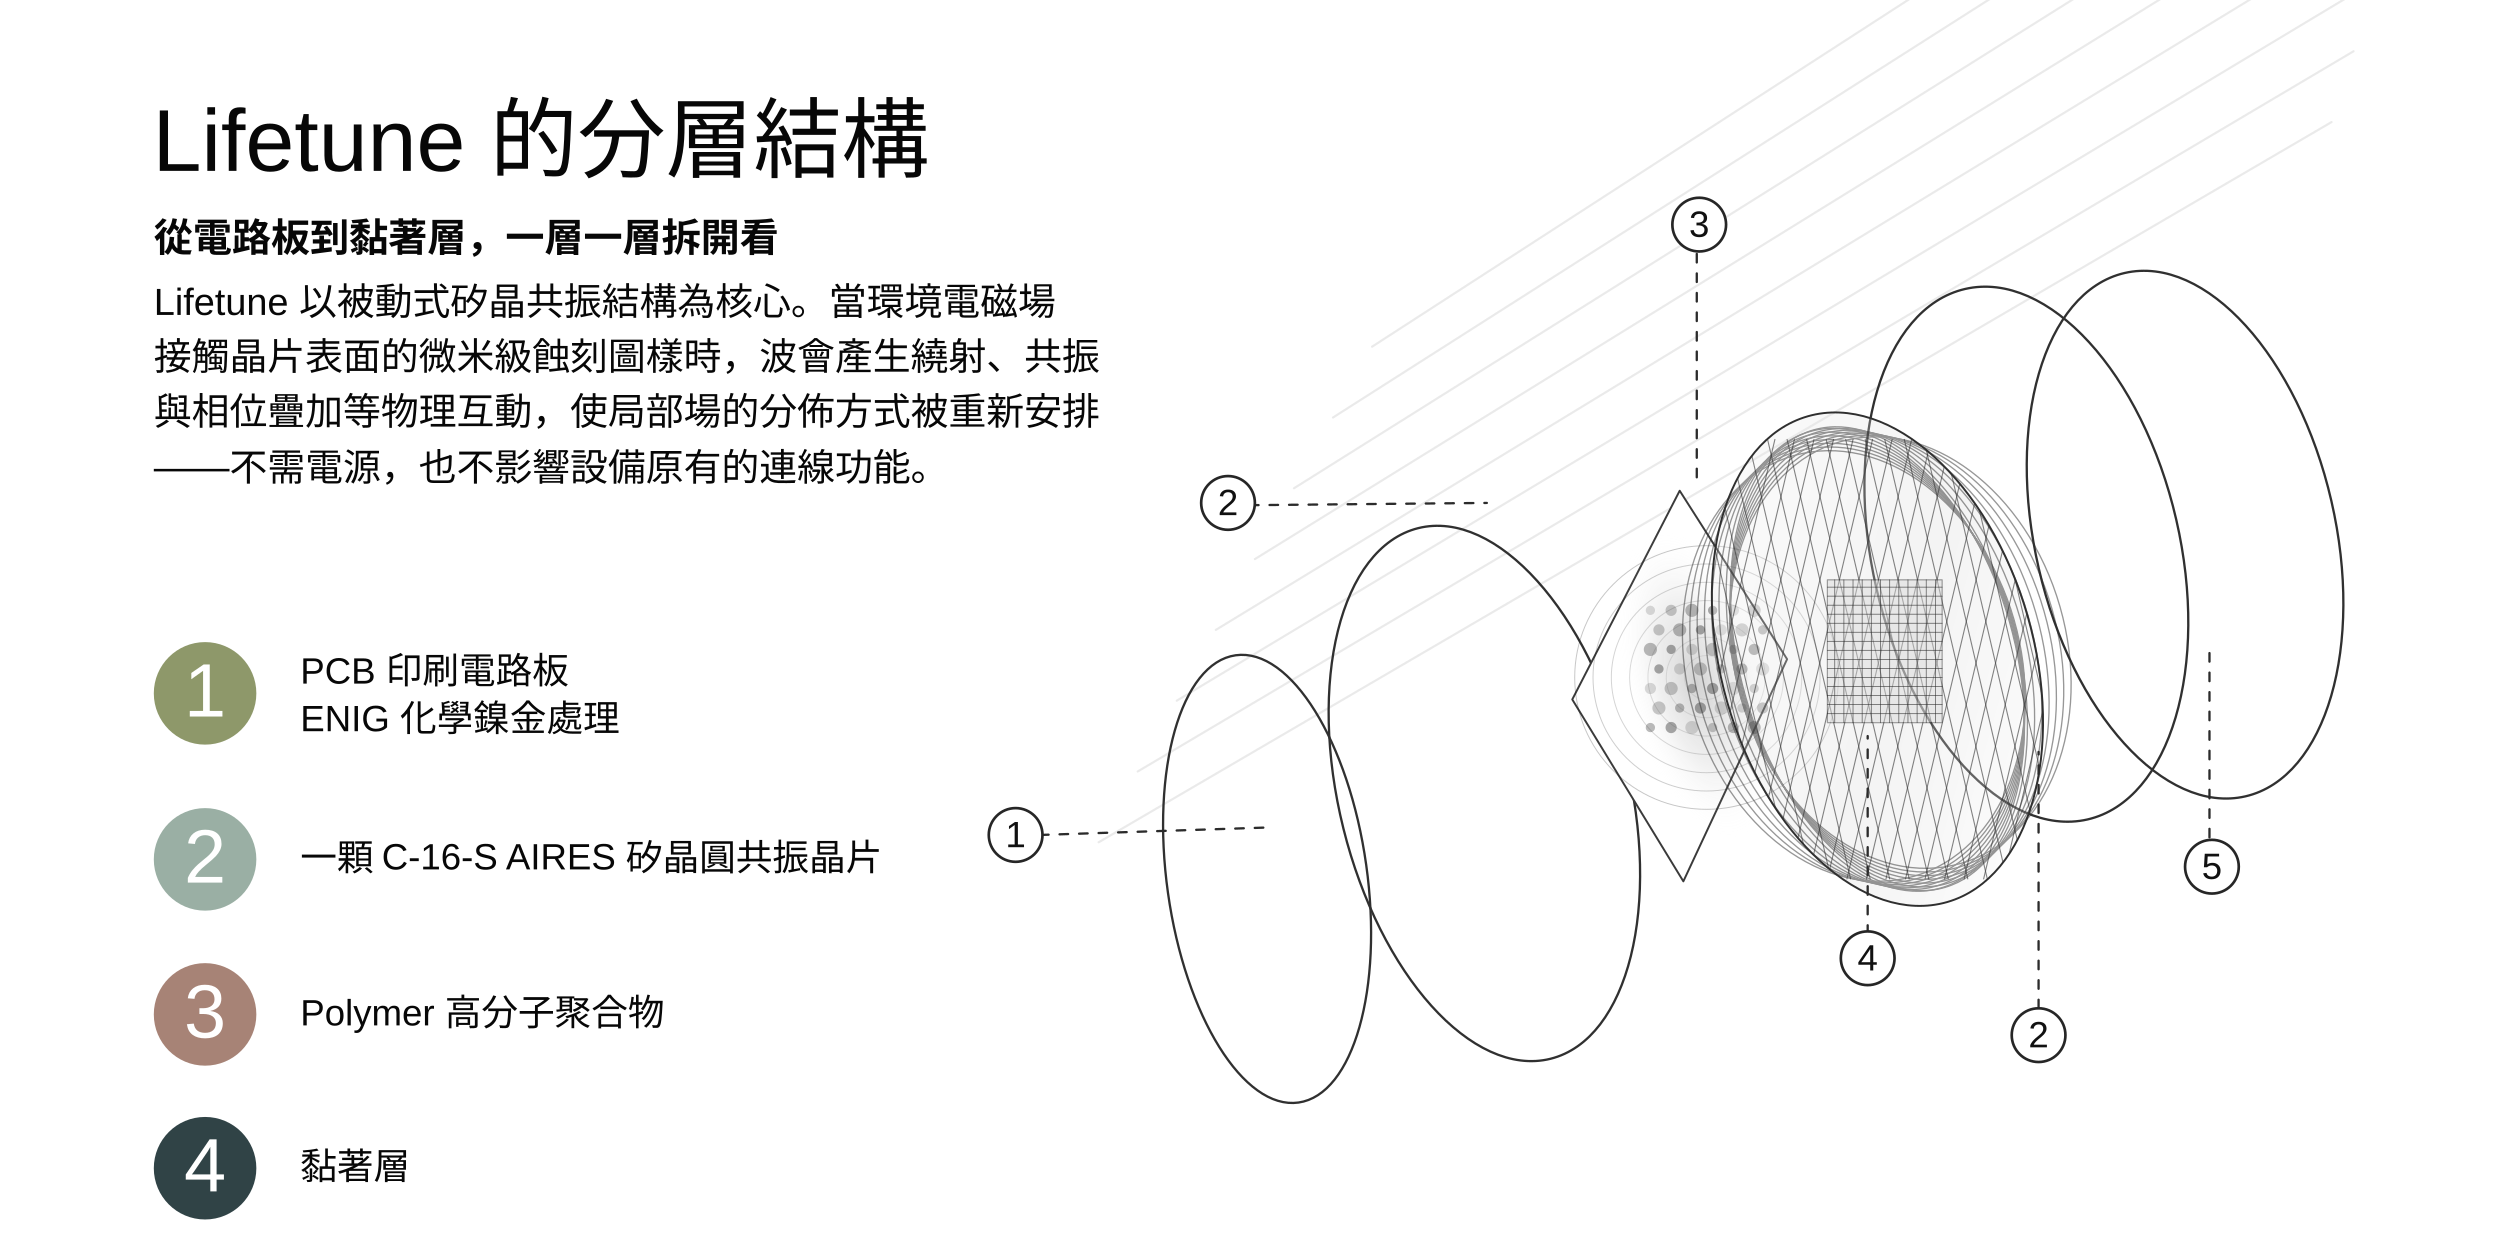
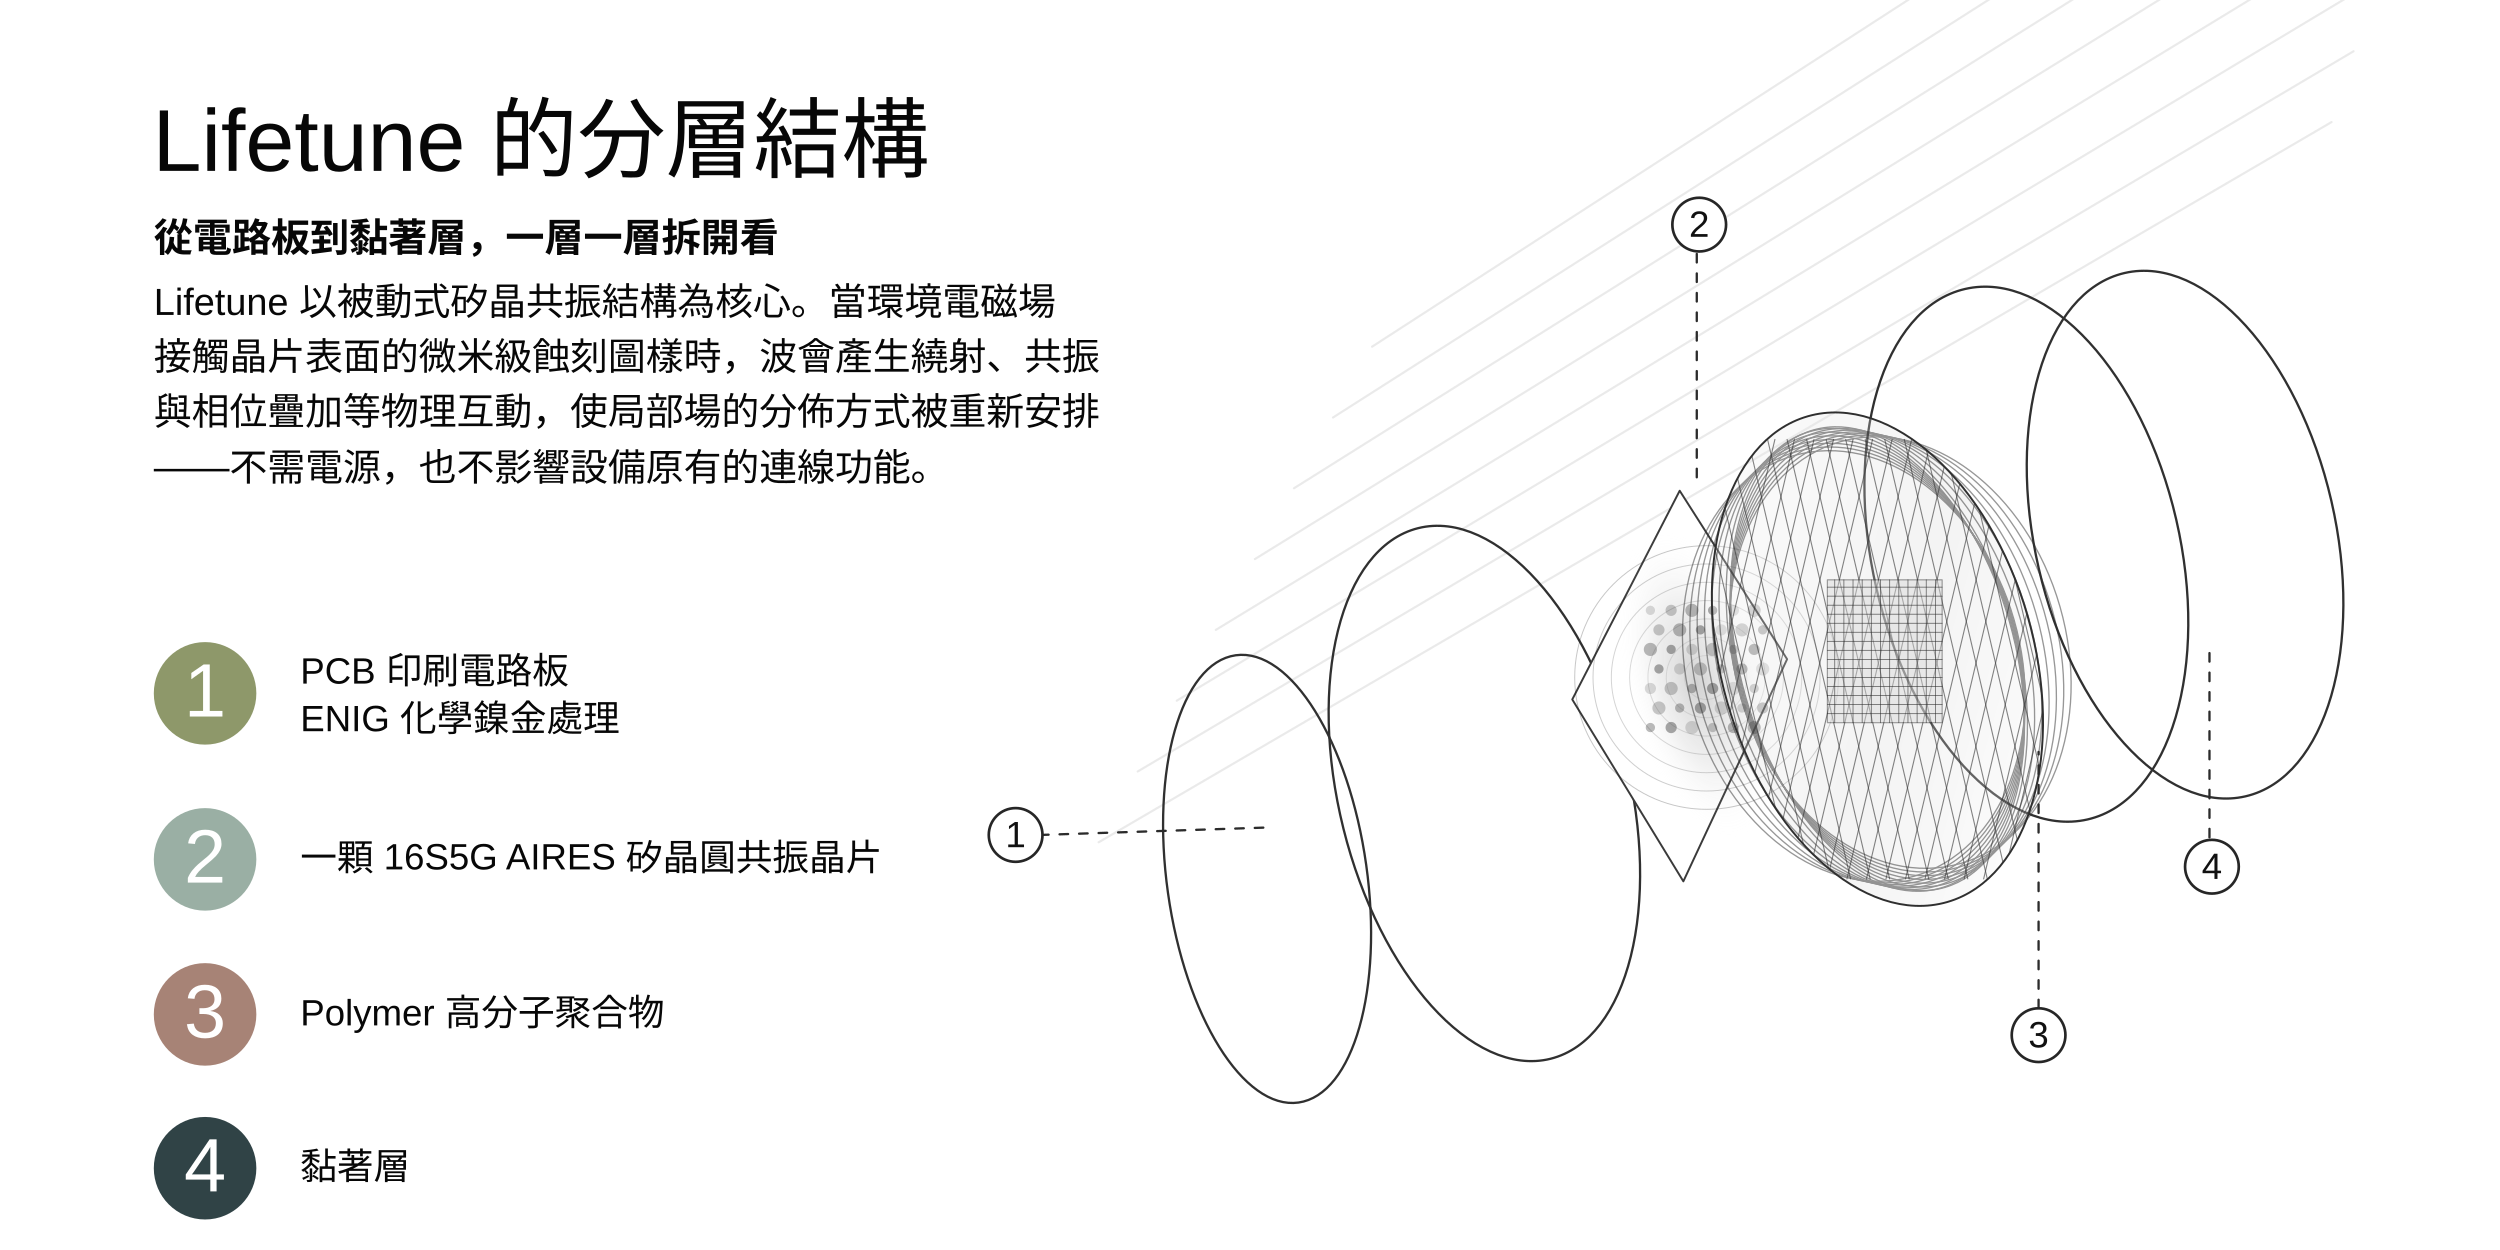
<svg xmlns="http://www.w3.org/2000/svg" width="2048" height="1024" viewBox="0 0 2048 1024">
  <defs>
    <clipPath id="meshClip">
      <ellipse cx="1538" cy="540" rx="128" ry="207" transform="rotate(-16 1538 540)" />
    </clipPath>
    <linearGradient id="softChip" x1="0" x2="1" y1="0" y2="1">
      <stop offset="0" stop-color="#f5f5f5" />
      <stop offset="0.55" stop-color="#d6d6d6" />
      <stop offset="1" stop-color="#ffffff" />
    </linearGradient>
    <radialGradient id="chipGhost" cx="50%" cy="50%" r="50%">
      <stop offset="0" stop-color="#444" stop-opacity="0.24" />
      <stop offset="0.5" stop-color="#777" stop-opacity="0.12" />
      <stop offset="1" stop-color="#fff" stop-opacity="0" />
    </radialGradient>
  </defs>
  <rect width="2048" height="1024" fill="#fff" />
  <text x="125" y="140" font-family="-apple-system, BlinkMacSystemFont, 'PingFang TC', 'Noto Sans TC', 'Microsoft JhengHei', Arial, sans-serif" font-size="72" font-weight="400" fill="#070707">
    <tspan x="125" dy="0">Lifetune 的分層結構</tspan>
  </text>
  <text x="126" y="206" font-family="-apple-system, BlinkMacSystemFont, 'PingFang TC', 'Noto Sans TC', 'Microsoft JhengHei', Arial, sans-serif" font-size="32" font-weight="700" fill="#070707">
    <tspan x="126" dy="0">從電路板到黏著層，一層一層拆開看</tspan>
  </text>
  <text x="126" y="258" font-family="-apple-system, BlinkMacSystemFont, 'PingFang TC', 'Noto Sans TC', 'Microsoft JhengHei', Arial, sans-serif" font-size="31" font-weight="400" fill="#070707">
    <tspan x="126" dy="0">Lifetune 以被動式矽晶共振結構為核心。當環境電磁場</tspan>
    <tspan x="126" dy="45">接觸晶片表面的微米級蝕刻圖樣時，波會產生繞射、共振</tspan>
    <tspan x="126" dy="45">與相位疊加等物理互動，使局部場的分佈方式被重新安排</tspan>
    <tspan x="126" dy="45">——不需電源，也不影響設備原有的連線功能。</tspan>
  </text>
  <circle cx="168" cy="568" r="42" fill="#8e986a" />
  <text x="168" y="587" text-anchor="middle" font-family="-apple-system, BlinkMacSystemFont, 'PingFang TC', 'Noto Sans TC', 'Microsoft JhengHei', Arial, sans-serif" font-size="62" font-weight="300" fill="#fff">1</text>
  <text x="246" y="560" font-family="-apple-system, BlinkMacSystemFont, 'PingFang TC', 'Noto Sans TC', 'Microsoft JhengHei', Arial, sans-serif" font-size="30" font-weight="400" fill="#070707">
    <tspan x="246" dy="0">PCB 印刷電路板</tspan>
    <tspan x="246" dy="39">ENIG 化學鎳金處理</tspan>
  </text>
  <circle cx="168" cy="704" r="42" fill="#9aafa4" />
  <text x="168" y="723" text-anchor="middle" font-family="-apple-system, BlinkMacSystemFont, 'PingFang TC', 'Noto Sans TC', 'Microsoft JhengHei', Arial, sans-serif" font-size="62" font-weight="300" fill="#fff">2</text>
  <text x="246" y="713" font-family="-apple-system, BlinkMacSystemFont, 'PingFang TC', 'Noto Sans TC', 'Microsoft JhengHei', Arial, sans-serif" font-size="30" font-weight="400" fill="#070707">
-     <tspan x="246" dy="0">一顆 C-16-S AIRES 矽晶圓共振晶片</tspan>
+     <tspan x="246" dy="0">一顆 16S5G AIRES 矽晶圓共振晶片</tspan>
  </text>
  <circle cx="168" cy="831" r="42" fill="#a78376" />
  <text x="168" y="850" text-anchor="middle" font-family="-apple-system, BlinkMacSystemFont, 'PingFang TC', 'Noto Sans TC', 'Microsoft JhengHei', Arial, sans-serif" font-size="62" font-weight="300" fill="#fff">3</text>
  <text x="246" y="840" font-family="-apple-system, BlinkMacSystemFont, 'PingFang TC', 'Noto Sans TC', 'Microsoft JhengHei', Arial, sans-serif" font-size="30" font-weight="400" fill="#070707">
    <tspan x="246" dy="0">Polymer 高分子聚合物</tspan>
  </text>
  <circle cx="168" cy="957" r="42" fill="#304346" />
  <text x="168" y="976" text-anchor="middle" font-family="-apple-system, BlinkMacSystemFont, 'PingFang TC', 'Noto Sans TC', 'Microsoft JhengHei', Arial, sans-serif" font-size="62" font-weight="300" fill="#fff">4</text>
  <text x="246" y="966" font-family="-apple-system, BlinkMacSystemFont, 'PingFang TC', 'Noto Sans TC', 'Microsoft JhengHei', Arial, sans-serif" font-size="30" font-weight="400" fill="#070707">
    <tspan x="246" dy="0">黏著層</tspan>
  </text>
  <g id="diagram" fill="none" stroke-linecap="round" stroke-linejoin="round">
    <g opacity="0.9">
      <line x1="900" y1="690" x2="1910" y2="100" stroke="#e8e8e8" stroke-width="1.8" />
      <line x1="932" y1="632" x2="1928" y2="42" stroke="#e8e8e8" stroke-width="1.8" />
      <line x1="964" y1="574" x2="1946" y2="-16" stroke="#e8e8e8" stroke-width="1.8" />
      <line x1="996" y1="516" x2="1964" y2="-74" stroke="#e8e8e8" stroke-width="1.8" />
      <line x1="1028" y1="458" x2="1982" y2="-132" stroke="#e8e8e8" stroke-width="1.8" />
      <line x1="1060" y1="400" x2="2000" y2="-190" stroke="#e8e8e8" stroke-width="1.8" />
      <line x1="1092" y1="342" x2="2018" y2="-248" stroke="#e8e8e8" stroke-width="1.8" />
      <line x1="1124" y1="284" x2="2036" y2="-306" stroke="#e8e8e8" stroke-width="1.8" />
    </g>
    <g stroke="#303030" stroke-width="1.9">
      <ellipse cx="1038" cy="720" rx="82" ry="185" transform="rotate(-8 1038 720)" />
      <ellipse cx="1216" cy="650" rx="119" ry="224" transform="rotate(-14 1216 650)" />
      <ellipse cx="1660" cy="454" rx="126" ry="223" transform="rotate(-13 1660 454)" />
      <ellipse cx="1790" cy="438" rx="123" ry="220" transform="rotate(-13 1790 438)" />
    </g>
    <path d="M1376 402 L1464 540 L1379 722 L1288 573 Z" fill="#fff" stroke="#3a3a3a" stroke-width="1.6" />
    <ellipse cx="1390" cy="560" rx="58" ry="130" fill="url(#chipGhost)" stroke="none" transform="rotate(-15 1390 560)" />
    <g opacity="0.9">
      <circle cx="1398" cy="555" r="18" fill="none" stroke="#151515" stroke-width="0.8" opacity="0.09" />
      <circle cx="1398" cy="555" r="33" fill="none" stroke="#151515" stroke-width="0.8" opacity="0.12" />
      <circle cx="1398" cy="555" r="48" fill="none" stroke="#151515" stroke-width="0.8" opacity="0.15" />
      <circle cx="1398" cy="555" r="63" fill="none" stroke="#151515" stroke-width="0.8" opacity="0.18" />
      <circle cx="1398" cy="555" r="78" fill="none" stroke="#151515" stroke-width="0.8" opacity="0.21" />
      <circle cx="1398" cy="555" r="93" fill="none" stroke="#151515" stroke-width="0.8" opacity="0.24" />
      <circle cx="1398" cy="555" r="108" fill="none" stroke="#151515" stroke-width="0.8" opacity="0.27" />
      <circle cx="1352" cy="500" r="3.8" fill="#1f1f1f" opacity="0.18" />
      <circle cx="1369" cy="500" r="4.6" fill="#1f1f1f" opacity="0.26" />
      <circle cx="1386" cy="500" r="5.4" fill="#1f1f1f" opacity="0.34" />
      <circle cx="1403" cy="500" r="3.8" fill="#1f1f1f" opacity="0.42" />
      <circle cx="1420" cy="500" r="4.6" fill="#1f1f1f" opacity="0.18" />
      <circle cx="1437" cy="500" r="5.4" fill="#1f1f1f" opacity="0.26" />
      <circle cx="1359" cy="516" r="4.6" fill="#1f1f1f" opacity="0.26" />
      <circle cx="1376" cy="516" r="5.4" fill="#1f1f1f" opacity="0.34" />
      <circle cx="1393" cy="516" r="3.8" fill="#1f1f1f" opacity="0.42" />
      <circle cx="1410" cy="516" r="4.6" fill="#1f1f1f" opacity="0.18" />
      <circle cx="1427" cy="516" r="5.4" fill="#1f1f1f" opacity="0.26" />
      <circle cx="1444" cy="516" r="3.8" fill="#1f1f1f" opacity="0.34" />
      <circle cx="1352" cy="532" r="5.4" fill="#1f1f1f" opacity="0.34" />
      <circle cx="1369" cy="532" r="3.8" fill="#1f1f1f" opacity="0.42" />
      <circle cx="1386" cy="532" r="4.6" fill="#1f1f1f" opacity="0.18" />
      <circle cx="1403" cy="532" r="5.4" fill="#1f1f1f" opacity="0.26" />
      <circle cx="1420" cy="532" r="3.8" fill="#1f1f1f" opacity="0.34" />
      <circle cx="1437" cy="532" r="4.6" fill="#1f1f1f" opacity="0.42" />
      <circle cx="1359" cy="548" r="3.8" fill="#1f1f1f" opacity="0.42" />
      <circle cx="1376" cy="548" r="4.6" fill="#1f1f1f" opacity="0.18" />
      <circle cx="1393" cy="548" r="5.4" fill="#1f1f1f" opacity="0.26" />
      <circle cx="1410" cy="548" r="3.8" fill="#1f1f1f" opacity="0.34" />
      <circle cx="1427" cy="548" r="4.6" fill="#1f1f1f" opacity="0.42" />
      <circle cx="1444" cy="548" r="5.4" fill="#1f1f1f" opacity="0.18" />
      <circle cx="1352" cy="564" r="4.6" fill="#1f1f1f" opacity="0.18" />
      <circle cx="1369" cy="564" r="5.4" fill="#1f1f1f" opacity="0.26" />
      <circle cx="1386" cy="564" r="3.8" fill="#1f1f1f" opacity="0.34" />
      <circle cx="1403" cy="564" r="4.6" fill="#1f1f1f" opacity="0.42" />
      <circle cx="1420" cy="564" r="5.4" fill="#1f1f1f" opacity="0.18" />
      <circle cx="1437" cy="564" r="3.8" fill="#1f1f1f" opacity="0.26" />
      <circle cx="1359" cy="580" r="5.4" fill="#1f1f1f" opacity="0.26" />
      <circle cx="1376" cy="580" r="3.8" fill="#1f1f1f" opacity="0.34" />
      <circle cx="1393" cy="580" r="4.6" fill="#1f1f1f" opacity="0.42" />
      <circle cx="1410" cy="580" r="5.4" fill="#1f1f1f" opacity="0.18" />
      <circle cx="1427" cy="580" r="3.8" fill="#1f1f1f" opacity="0.26" />
      <circle cx="1444" cy="580" r="4.6" fill="#1f1f1f" opacity="0.34" />
      <circle cx="1352" cy="596" r="3.8" fill="#1f1f1f" opacity="0.34" />
      <circle cx="1369" cy="596" r="4.6" fill="#1f1f1f" opacity="0.42" />
      <circle cx="1386" cy="596" r="5.4" fill="#1f1f1f" opacity="0.18" />
      <circle cx="1403" cy="596" r="3.8" fill="#1f1f1f" opacity="0.26" />
      <circle cx="1420" cy="596" r="4.6" fill="#1f1f1f" opacity="0.34" />
      <circle cx="1437" cy="596" r="5.4" fill="#1f1f1f" opacity="0.42" />
    </g>
    <g clip-path="url(#meshClip)">
      <ellipse cx="1538" cy="540" rx="128" ry="207" fill="url(#softChip)" opacity="0.28" transform="rotate(-16 1538 540)" />
      <line x1="1288" y1="360" x2="1372" y2="720" stroke="#373737" stroke-width="0.9" opacity="0.62" />
      <line x1="1790" y1="360" x2="1705" y2="720" stroke="#373737" stroke-width="0.9" opacity="0.62" />
      <line x1="1304" y1="360" x2="1388" y2="720" stroke="#373737" stroke-width="0.9" opacity="0.62" />
      <line x1="1774" y1="360" x2="1689" y2="720" stroke="#373737" stroke-width="0.9" opacity="0.62" />
      <line x1="1320" y1="360" x2="1404" y2="720" stroke="#373737" stroke-width="0.9" opacity="0.62" />
      <line x1="1758" y1="360" x2="1673" y2="720" stroke="#373737" stroke-width="0.9" opacity="0.62" />
      <line x1="1336" y1="360" x2="1420" y2="720" stroke="#373737" stroke-width="0.9" opacity="0.62" />
      <line x1="1742" y1="360" x2="1657" y2="720" stroke="#373737" stroke-width="0.9" opacity="0.62" />
      <line x1="1352" y1="360" x2="1436" y2="720" stroke="#373737" stroke-width="0.9" opacity="0.62" />
      <line x1="1726" y1="360" x2="1641" y2="720" stroke="#373737" stroke-width="0.9" opacity="0.62" />
      <line x1="1368" y1="360" x2="1452" y2="720" stroke="#373737" stroke-width="0.9" opacity="0.62" />
      <line x1="1710" y1="360" x2="1625" y2="720" stroke="#373737" stroke-width="0.9" opacity="0.62" />
      <line x1="1384" y1="360" x2="1468" y2="720" stroke="#373737" stroke-width="0.9" opacity="0.62" />
      <line x1="1694" y1="360" x2="1609" y2="720" stroke="#373737" stroke-width="0.9" opacity="0.62" />
      <line x1="1400" y1="360" x2="1484" y2="720" stroke="#373737" stroke-width="0.9" opacity="0.62" />
      <line x1="1678" y1="360" x2="1593" y2="720" stroke="#373737" stroke-width="0.9" opacity="0.62" />
      <line x1="1416" y1="360" x2="1500" y2="720" stroke="#373737" stroke-width="0.9" opacity="0.62" />
      <line x1="1662" y1="360" x2="1577" y2="720" stroke="#373737" stroke-width="0.9" opacity="0.62" />
      <line x1="1432" y1="360" x2="1516" y2="720" stroke="#373737" stroke-width="0.9" opacity="0.62" />
      <line x1="1646" y1="360" x2="1561" y2="720" stroke="#373737" stroke-width="0.9" opacity="0.62" />
      <line x1="1448" y1="360" x2="1532" y2="720" stroke="#373737" stroke-width="0.9" opacity="0.62" />
      <line x1="1630" y1="360" x2="1545" y2="720" stroke="#373737" stroke-width="0.9" opacity="0.62" />
      <line x1="1464" y1="360" x2="1548" y2="720" stroke="#373737" stroke-width="0.9" opacity="0.62" />
      <line x1="1614" y1="360" x2="1529" y2="720" stroke="#373737" stroke-width="0.9" opacity="0.62" />
      <line x1="1480" y1="360" x2="1564" y2="720" stroke="#373737" stroke-width="0.9" opacity="0.62" />
      <line x1="1598" y1="360" x2="1513" y2="720" stroke="#373737" stroke-width="0.9" opacity="0.62" />
      <line x1="1496" y1="360" x2="1580" y2="720" stroke="#373737" stroke-width="0.9" opacity="0.62" />
      <line x1="1582" y1="360" x2="1497" y2="720" stroke="#373737" stroke-width="0.9" opacity="0.62" />
      <line x1="1512" y1="360" x2="1596" y2="720" stroke="#373737" stroke-width="0.9" opacity="0.62" />
      <line x1="1566" y1="360" x2="1481" y2="720" stroke="#373737" stroke-width="0.9" opacity="0.62" />
      <line x1="1528" y1="360" x2="1612" y2="720" stroke="#373737" stroke-width="0.9" opacity="0.62" />
      <line x1="1550" y1="360" x2="1465" y2="720" stroke="#373737" stroke-width="0.9" opacity="0.62" />
      <line x1="1544" y1="360" x2="1628" y2="720" stroke="#373737" stroke-width="0.9" opacity="0.62" />
      <line x1="1534" y1="360" x2="1449" y2="720" stroke="#373737" stroke-width="0.9" opacity="0.62" />
      <line x1="1560" y1="360" x2="1644" y2="720" stroke="#373737" stroke-width="0.9" opacity="0.62" />
      <line x1="1518" y1="360" x2="1433" y2="720" stroke="#373737" stroke-width="0.9" opacity="0.62" />
      <line x1="1576" y1="360" x2="1660" y2="720" stroke="#373737" stroke-width="0.9" opacity="0.62" />
      <line x1="1502" y1="360" x2="1417" y2="720" stroke="#373737" stroke-width="0.9" opacity="0.62" />
      <line x1="1592" y1="360" x2="1676" y2="720" stroke="#373737" stroke-width="0.9" opacity="0.62" />
      <line x1="1486" y1="360" x2="1401" y2="720" stroke="#373737" stroke-width="0.9" opacity="0.62" />
      <line x1="1608" y1="360" x2="1692" y2="720" stroke="#373737" stroke-width="0.9" opacity="0.62" />
      <line x1="1470" y1="360" x2="1385" y2="720" stroke="#373737" stroke-width="0.9" opacity="0.62" />
      <line x1="1624" y1="360" x2="1708" y2="720" stroke="#373737" stroke-width="0.9" opacity="0.62" />
      <line x1="1454" y1="360" x2="1369" y2="720" stroke="#373737" stroke-width="0.9" opacity="0.62" />
      <rect x="1497" y="475" width="94" height="117" fill="#d7d7d7" opacity="0.46" stroke="#303030" stroke-width="1" />
      <line x1="1503" y1="475" x2="1503" y2="592" stroke="#282828" stroke-width="0.7" opacity="0.64" />
      <line x1="1510.5" y1="475" x2="1510.5" y2="592" stroke="#282828" stroke-width="0.7" opacity="0.64" />
      <line x1="1518" y1="475" x2="1518" y2="592" stroke="#282828" stroke-width="0.7" opacity="0.64" />
      <line x1="1525.5" y1="475" x2="1525.5" y2="592" stroke="#282828" stroke-width="0.7" opacity="0.64" />
      <line x1="1533" y1="475" x2="1533" y2="592" stroke="#282828" stroke-width="0.7" opacity="0.64" />
      <line x1="1540.5" y1="475" x2="1540.5" y2="592" stroke="#282828" stroke-width="0.7" opacity="0.64" />
      <line x1="1548" y1="475" x2="1548" y2="592" stroke="#282828" stroke-width="0.7" opacity="0.64" />
      <line x1="1555.5" y1="475" x2="1555.5" y2="592" stroke="#282828" stroke-width="0.7" opacity="0.64" />
      <line x1="1563" y1="475" x2="1563" y2="592" stroke="#282828" stroke-width="0.7" opacity="0.64" />
      <line x1="1570.5" y1="475" x2="1570.5" y2="592" stroke="#282828" stroke-width="0.7" opacity="0.64" />
      <line x1="1578" y1="475" x2="1578" y2="592" stroke="#282828" stroke-width="0.7" opacity="0.64" />
      <line x1="1585.5" y1="475" x2="1585.5" y2="592" stroke="#282828" stroke-width="0.7" opacity="0.64" />
      <line x1="1497" y1="481" x2="1591" y2="481" stroke="#282828" stroke-width="0.7" opacity="0.64" />
      <line x1="1497" y1="488.4" x2="1591" y2="488.4" stroke="#282828" stroke-width="0.7" opacity="0.64" />
      <line x1="1497" y1="495.8" x2="1591" y2="495.8" stroke="#282828" stroke-width="0.7" opacity="0.64" />
      <line x1="1497" y1="503.2" x2="1591" y2="503.2" stroke="#282828" stroke-width="0.7" opacity="0.64" />
      <line x1="1497" y1="510.6" x2="1591" y2="510.6" stroke="#282828" stroke-width="0.7" opacity="0.64" />
      <line x1="1497" y1="518" x2="1591" y2="518" stroke="#282828" stroke-width="0.7" opacity="0.64" />
      <line x1="1497" y1="525.4" x2="1591" y2="525.4" stroke="#282828" stroke-width="0.7" opacity="0.64" />
      <line x1="1497" y1="532.8" x2="1591" y2="532.8" stroke="#282828" stroke-width="0.7" opacity="0.64" />
      <line x1="1497" y1="540.2" x2="1591" y2="540.2" stroke="#282828" stroke-width="0.7" opacity="0.64" />
      <line x1="1497" y1="547.6" x2="1591" y2="547.6" stroke="#282828" stroke-width="0.7" opacity="0.64" />
      <line x1="1497" y1="555" x2="1591" y2="555" stroke="#282828" stroke-width="0.7" opacity="0.64" />
      <line x1="1497" y1="562.4" x2="1591" y2="562.4" stroke="#282828" stroke-width="0.7" opacity="0.64" />
      <line x1="1497" y1="569.8" x2="1591" y2="569.8" stroke="#282828" stroke-width="0.7" opacity="0.64" />
      <line x1="1497" y1="577.2" x2="1591" y2="577.2" stroke="#282828" stroke-width="0.7" opacity="0.64" />
      <line x1="1497" y1="584.6" x2="1591" y2="584.6" stroke="#282828" stroke-width="0.7" opacity="0.64" />
    </g>
    <ellipse cx="1538" cy="540" rx="128" ry="207" stroke="#2f2f2f" stroke-width="1.6" transform="rotate(-16 1538 540)" />
    <g opacity="0.5">
      <ellipse cx="1538" cy="540" rx="136.64" ry="179.2" fill="none" stroke="#2f2f2f" stroke-width="1.1" transform="rotate(-16 1538 540) translate(-20.16 0)" />
      <ellipse cx="1538" cy="540" rx="132.9" ry="181.75" fill="none" stroke="#2f2f2f" stroke-width="1.1" transform="rotate(-16 1538 540) translate(-17.1 0)" />
      <ellipse cx="1538" cy="540" rx="129.16" ry="184.3" fill="none" stroke="#2f2f2f" stroke-width="1.1" transform="rotate(-16 1538 540) translate(-14.04 0)" />
      <ellipse cx="1538" cy="540" rx="125.42" ry="186.85" fill="none" stroke="#2f2f2f" stroke-width="1.1" transform="rotate(-16 1538 540) translate(-10.98 0)" />
      <ellipse cx="1538" cy="540" rx="121.68" ry="189.4" fill="none" stroke="#2f2f2f" stroke-width="1.1" transform="rotate(-16 1538 540) translate(-7.92 0)" />
      <ellipse cx="1538" cy="540" rx="117.94" ry="191.95" fill="none" stroke="#2f2f2f" stroke-width="1.1" transform="rotate(-16 1538 540) translate(-4.86 0)" />
      <ellipse cx="1538" cy="540" rx="114.2" ry="194.5" fill="none" stroke="#2f2f2f" stroke-width="1.1" transform="rotate(-16 1538 540) translate(-1.8 0)" />
      <ellipse cx="1538" cy="540" rx="113.54" ry="194.95" fill="none" stroke="#2f2f2f" stroke-width="1.1" transform="rotate(-16 1538 540) translate(1.26 0)" />
      <ellipse cx="1538" cy="540" rx="117.28" ry="192.4" fill="none" stroke="#2f2f2f" stroke-width="1.1" transform="rotate(-16 1538 540) translate(4.32 0)" />
      <ellipse cx="1538" cy="540" rx="121.02" ry="189.85" fill="none" stroke="#2f2f2f" stroke-width="1.1" transform="rotate(-16 1538 540) translate(7.38 0)" />
      <ellipse cx="1538" cy="540" rx="124.76" ry="187.3" fill="none" stroke="#2f2f2f" stroke-width="1.1" transform="rotate(-16 1538 540) translate(10.44 0)" />
      <ellipse cx="1538" cy="540" rx="128.5" ry="184.75" fill="none" stroke="#2f2f2f" stroke-width="1.1" transform="rotate(-16 1538 540) translate(13.5 0)" />
      <ellipse cx="1538" cy="540" rx="132.24" ry="182.2" fill="none" stroke="#2f2f2f" stroke-width="1.1" transform="rotate(-16 1538 540) translate(16.56 0)" />
      <ellipse cx="1538" cy="540" rx="135.98" ry="179.65" fill="none" stroke="#2f2f2f" stroke-width="1.1" transform="rotate(-16 1538 540) translate(19.62 0)" />
    </g>
    <g stroke="#2b2b2b" stroke-width="1.9" stroke-dasharray="7 9">
      <line x1="852" y1="684" x2="1035" y2="678" />
-       <line x1="1008" y1="414" x2="1218" y2="412" />
      <line x1="1390" y1="208" x2="1390" y2="391" />
-       <line x1="1530" y1="765" x2="1530" y2="603" />
      <line x1="1810" y1="686" x2="1810" y2="528" />
      <line x1="1670" y1="826" x2="1670" y2="616" />
    </g>
    <circle cx="832" cy="684" r="22" fill="#fff" stroke="#262626" stroke-width="2.2" />
    <text x="832" y="694" text-anchor="middle" font-family="-apple-system, BlinkMacSystemFont, 'PingFang TC', 'Noto Sans TC', 'Microsoft JhengHei', Arial, sans-serif" font-size="30" font-weight="400" fill="#111">1</text>
-     <circle cx="1006" cy="412" r="22" fill="#fff" stroke="#262626" stroke-width="2.2" />
-     <text x="1006" y="422" text-anchor="middle" font-family="-apple-system, BlinkMacSystemFont, 'PingFang TC', 'Noto Sans TC', 'Microsoft JhengHei', Arial, sans-serif" font-size="30" font-weight="400" fill="#111">2</text>
    <circle cx="1392" cy="184" r="22" fill="#fff" stroke="#262626" stroke-width="2.2" />
-     <text x="1392" y="194" text-anchor="middle" font-family="-apple-system, BlinkMacSystemFont, 'PingFang TC', 'Noto Sans TC', 'Microsoft JhengHei', Arial, sans-serif" font-size="30" font-weight="400" fill="#111">3</text>
-     <circle cx="1530" cy="785" r="22" fill="#fff" stroke="#262626" stroke-width="2.2" />
-     <text x="1530" y="795" text-anchor="middle" font-family="-apple-system, BlinkMacSystemFont, 'PingFang TC', 'Noto Sans TC', 'Microsoft JhengHei', Arial, sans-serif" font-size="30" font-weight="400" fill="#111">4</text>
+     <text x="1392" y="194" text-anchor="middle" font-family="-apple-system, BlinkMacSystemFont, 'PingFang TC', 'Noto Sans TC', 'Microsoft JhengHei', Arial, sans-serif" font-size="30" font-weight="400" fill="#111">2</text>
    <circle cx="1812" cy="710" r="22" fill="#fff" stroke="#262626" stroke-width="2.2" />
-     <text x="1812" y="720" text-anchor="middle" font-family="-apple-system, BlinkMacSystemFont, 'PingFang TC', 'Noto Sans TC', 'Microsoft JhengHei', Arial, sans-serif" font-size="30" font-weight="400" fill="#111">5</text>
+     <text x="1812" y="720" text-anchor="middle" font-family="-apple-system, BlinkMacSystemFont, 'PingFang TC', 'Noto Sans TC', 'Microsoft JhengHei', Arial, sans-serif" font-size="30" font-weight="400" fill="#111">4</text>
    <circle cx="1670" cy="848" r="22" fill="#fff" stroke="#262626" stroke-width="2.2" />
-     <text x="1670" y="858" text-anchor="middle" font-family="-apple-system, BlinkMacSystemFont, 'PingFang TC', 'Noto Sans TC', 'Microsoft JhengHei', Arial, sans-serif" font-size="30" font-weight="400" fill="#111">2</text>
+     <text x="1670" y="858" text-anchor="middle" font-family="-apple-system, BlinkMacSystemFont, 'PingFang TC', 'Noto Sans TC', 'Microsoft JhengHei', Arial, sans-serif" font-size="30" font-weight="400" fill="#111">3</text>
  </g>
</svg>
